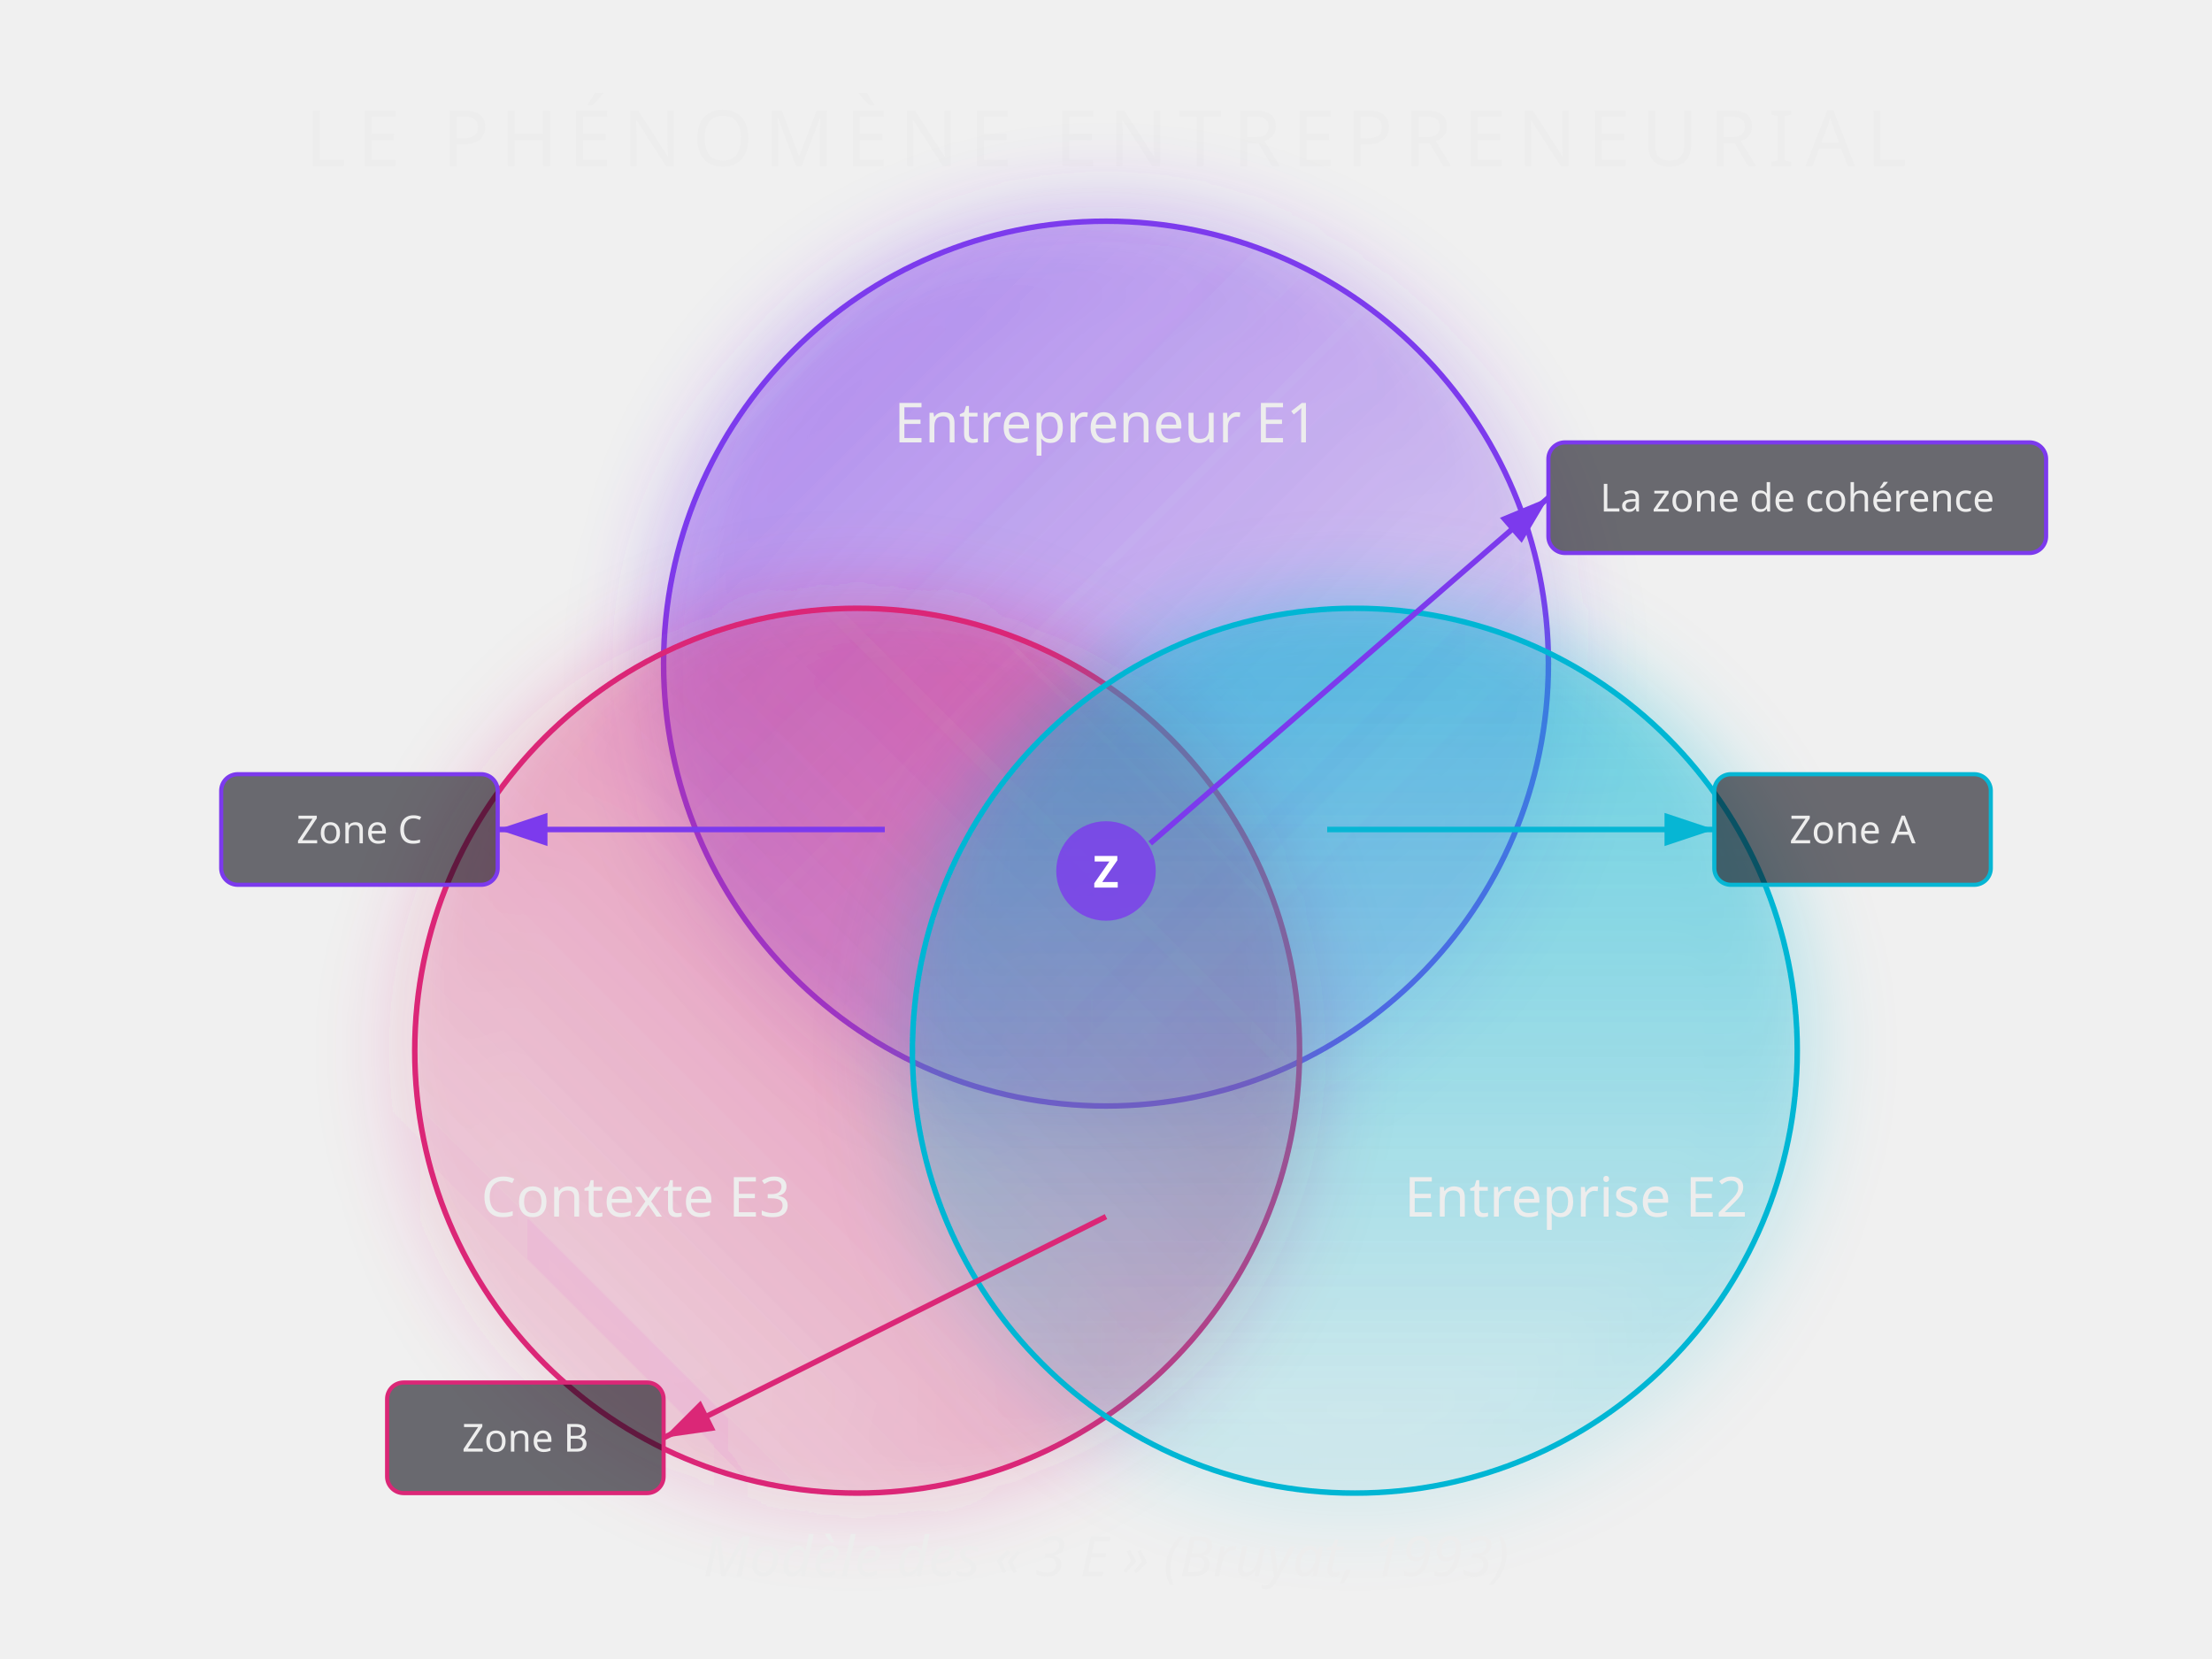
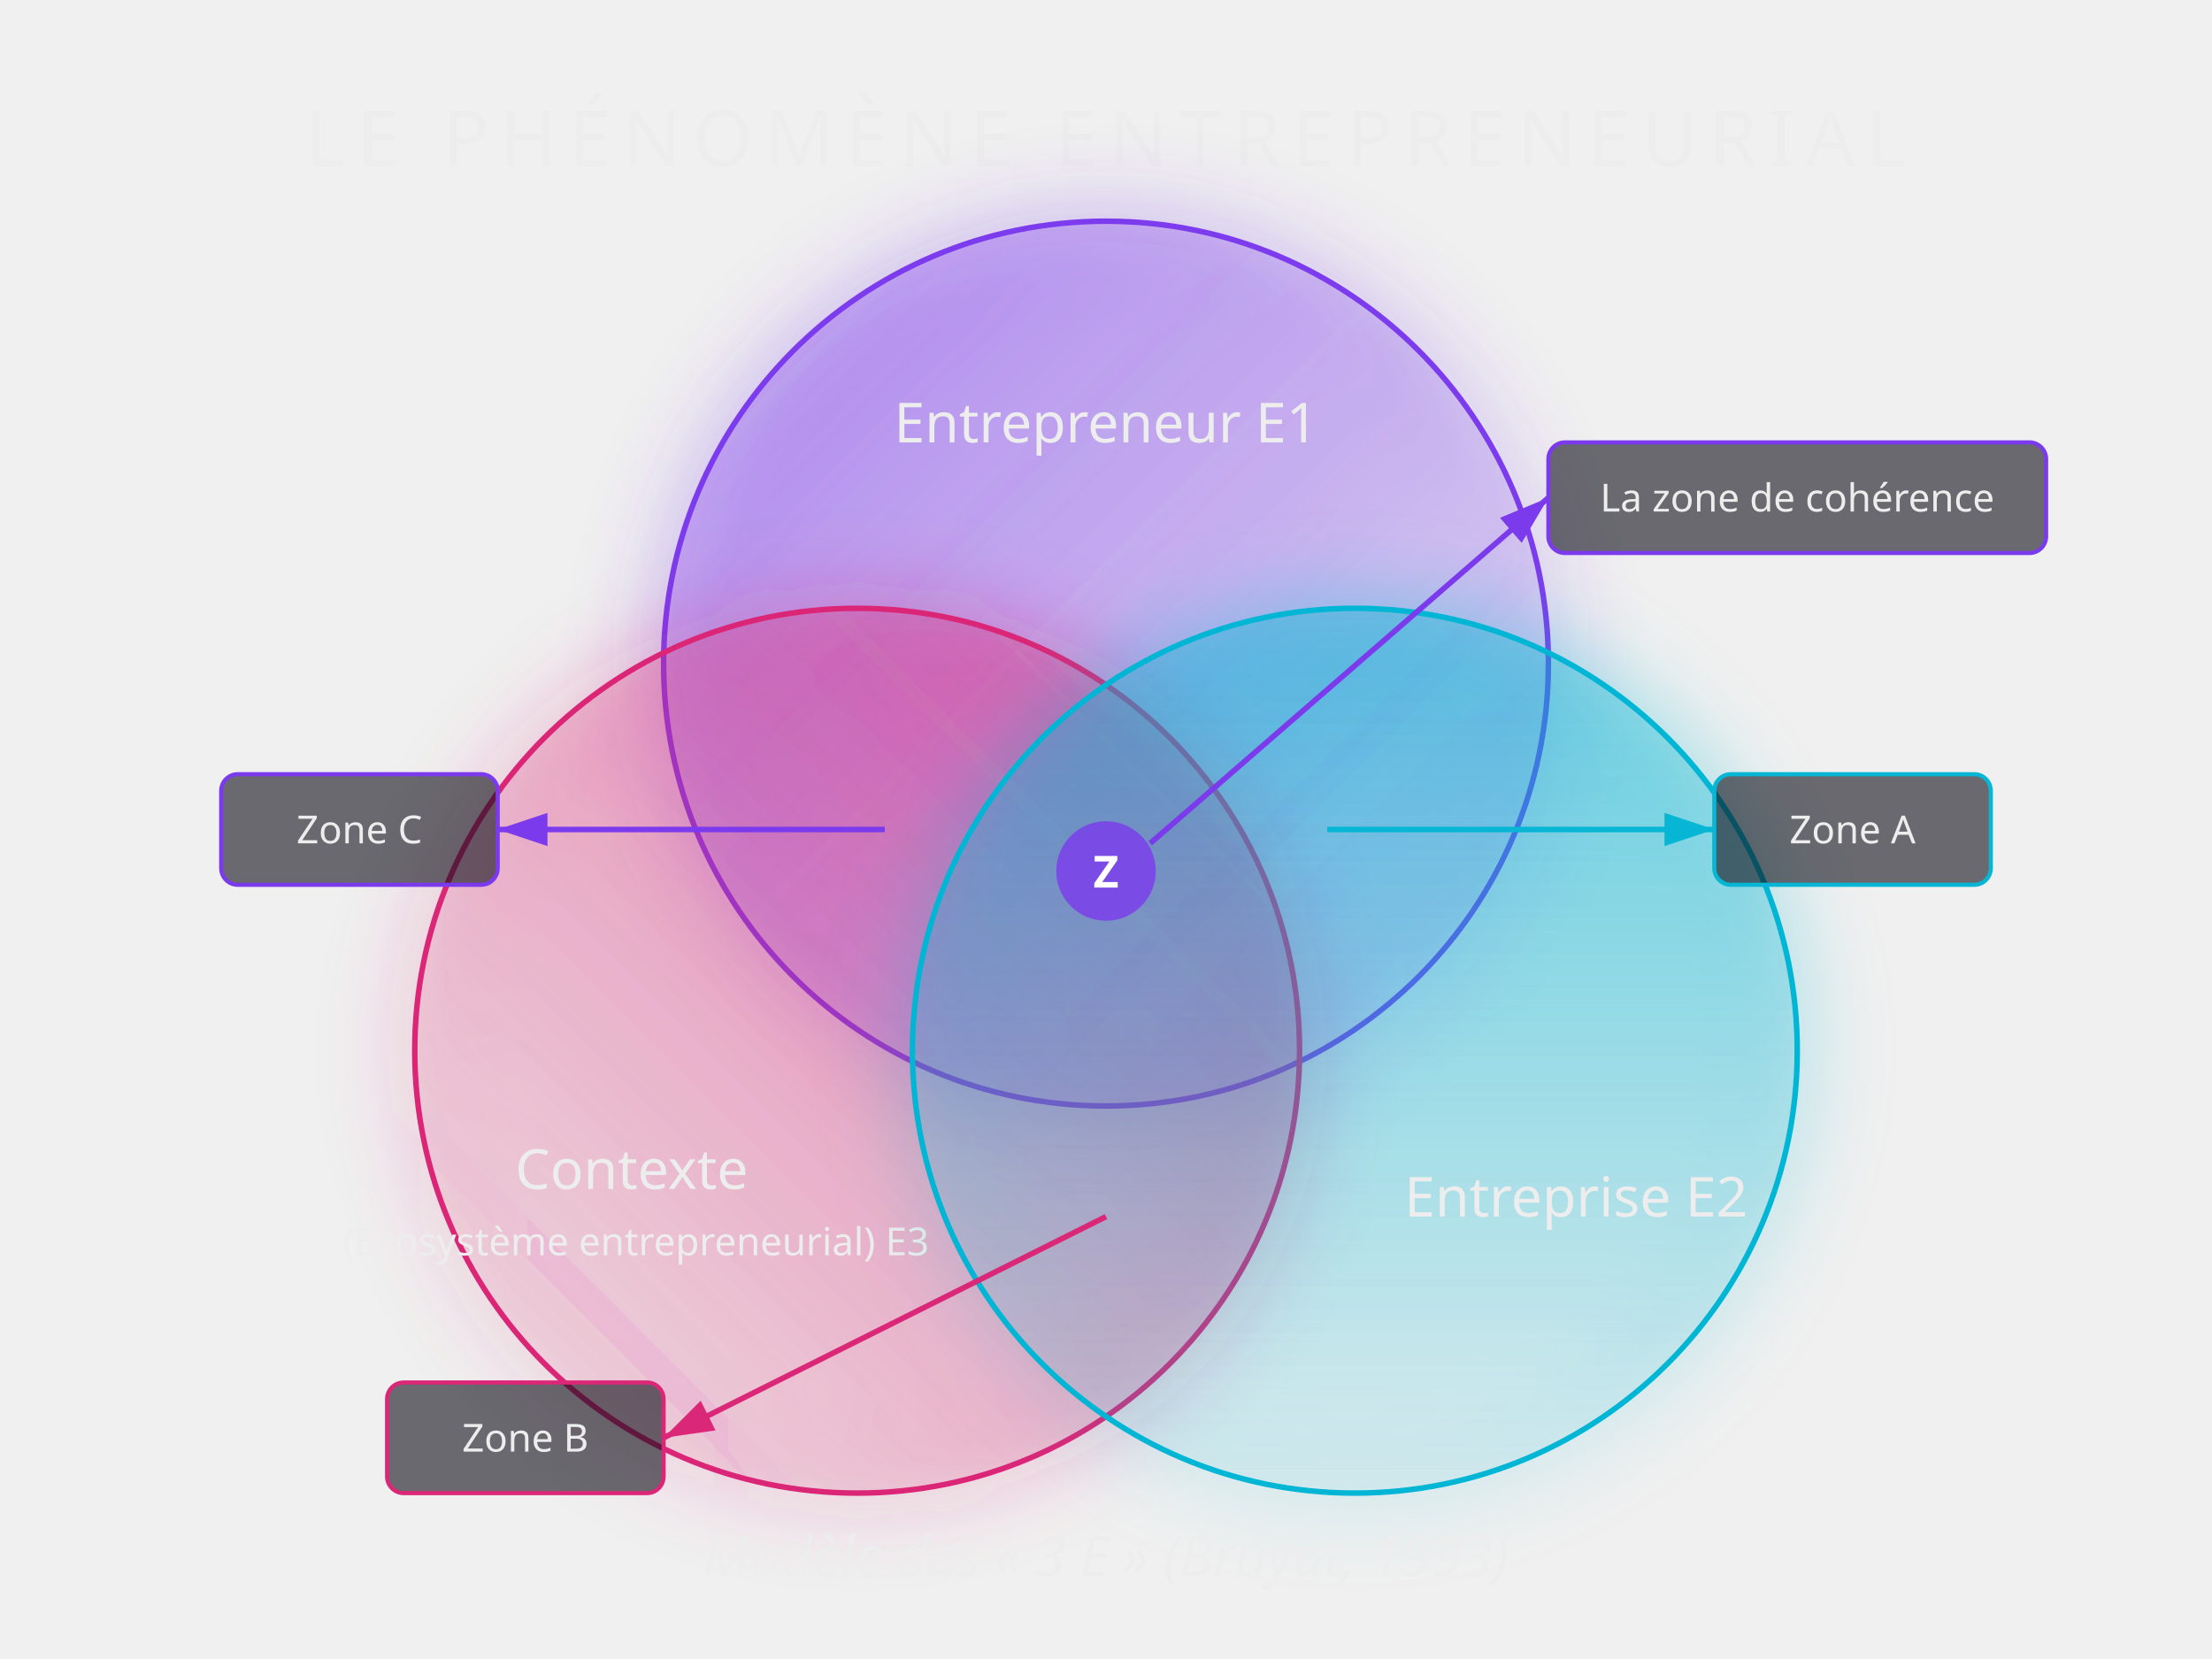
<svg xmlns="http://www.w3.org/2000/svg" viewBox="0 0 800 600">
  <defs>
    <linearGradient id="grad1" x1="0%" y1="0%" x2="100%" y2="100%">
      <stop offset="0%" stop-color="#7c3aed" stop-opacity="0.35" />
      <stop offset="100%" stop-color="#7c3aed" stop-opacity="0.05" />
    </linearGradient>
    <linearGradient id="grad2" x1="0%" y1="0%" x2="0%" y2="100%">
      <stop offset="0%" stop-color="#06b6d4" stop-opacity="0.35" />
      <stop offset="100%" stop-color="#06b6d4" stop-opacity="0.05" />
    </linearGradient>
    <linearGradient id="grad3" x1="100%" y1="0%" x2="0%" y2="100%">
      <stop offset="0%" stop-color="#db2777" stop-opacity="0.35" />
      <stop offset="100%" stop-color="#db2777" stop-opacity="0.05" />
    </linearGradient>
    <filter id="glow" x="-20%" y="-20%" width="140%" height="140%">
      <feGaussianBlur stdDeviation="15" result="blur" />
      <feMerge>
        <feMergeNode in="blur" />
        <feMergeNode in="SourceGraphic" />
      </feMerge>
    </filter>
    <marker id="arrow-Z" markerWidth="10" markerHeight="10" refX="9" refY="3" orient="auto" markerUnits="strokeWidth">
      <path d="M0,0 L0,6 L9,3 z" fill="#7c3aed" />
    </marker>
    <marker id="arrow-A" markerWidth="10" markerHeight="10" refX="9" refY="3" orient="auto" markerUnits="strokeWidth">
      <path d="M0,0 L0,6 L9,3 z" fill="#06b6d4" />
    </marker>
    <marker id="arrow-B" markerWidth="10" markerHeight="10" refX="9" refY="3" orient="auto" markerUnits="strokeWidth">
      <path d="M0,0 L0,6 L9,3 z" fill="#db2777" />
    </marker>
    <marker id="arrow-C" markerWidth="10" markerHeight="10" refX="9" refY="3" orient="auto" markerUnits="strokeWidth">
      <path d="M0,0 L0,6 L9,3 z" fill="#7c3aed" />
    </marker>
  </defs>
  <rect width="100%" height="100%" fill="transparent" />
  <text x="400" y="60" fill="#ededed" font-size="28" font-weight="200" font-family="system-ui, sans-serif" text-anchor="middle" letter-spacing="4">LE PHÉNOMÈNE ENTREPRENEURIAL</text>
  <circle cx="400" cy="240" r="160" fill="url(#grad1)" stroke="#7c3aed" stroke-width="2" filter="url(#glow)" />
  <text x="400" y="160" fill="#ededed" font-size="20" font-family="system-ui, sans-serif" text-anchor="middle" font-weight="300">Entrepreneur E1</text>
  <circle cx="310" cy="380" r="160" fill="url(#grad3)" stroke="#db2777" stroke-width="2" filter="url(#glow)" />
-   <text x="230" y="440" fill="#ededed" font-size="20" font-family="system-ui, sans-serif" text-anchor="middle" font-weight="300">Contexte E3</text>
+   <text x="230" y="430" fill="#ededed" font-family="system-ui, sans-serif" text-anchor="middle" font-weight="300">
+     <tspan x="230" dy="0" font-size="20">Contexte</tspan>
+     <tspan x="230" dy="24" font-size="14">(Ecosystème entrepreneurial) E3</tspan>
+   </text>
  <circle cx="490" cy="380" r="160" fill="url(#grad2)" stroke="#06b6d4" stroke-width="2" filter="url(#glow)" />
  <text x="570" y="440" fill="#ededed" font-size="20" font-family="system-ui, sans-serif" text-anchor="middle" font-weight="300">Entreprise E2</text>
  <circle cx="400" cy="315" r="18" fill="#7c3aed" opacity="0.8" />
  <text x="400" y="321" fill="#ffffff" font-size="16" font-family="system-ui, sans-serif" font-weight="bold" text-anchor="middle">Z</text>
  <g transform="translate(560, 160)">
    <rect x="0" y="0" width="180" height="40" rx="6" fill="rgba(15,15,26,0.6)" stroke="#7c3aed" stroke-width="1.5" />
    <text x="90" y="25" fill="#ededed" font-size="14" font-family="system-ui, sans-serif" text-anchor="middle">La zone de cohérence</text>
  </g>
  <line x1="416" y1="305" x2="560" y2="180" stroke="#7c3aed" stroke-width="2" marker-end="url(#arrow-Z)" />
  <g transform="translate(620, 280)">
    <rect x="0" y="0" width="100" height="40" rx="6" fill="rgba(15,15,26,0.6)" stroke="#06b6d4" stroke-width="1.5" />
    <text x="50" y="25" fill="#ededed" font-size="14" font-family="system-ui, sans-serif" text-anchor="middle">Zone A</text>
  </g>
  <line x1="480" y1="300" x2="620" y2="300" stroke="#06b6d4" stroke-width="2" marker-end="url(#arrow-A)" />
  <g transform="translate(140, 500)">
    <rect x="0" y="0" width="100" height="40" rx="6" fill="rgba(15,15,26,0.6)" stroke="#db2777" stroke-width="1.5" />
    <text x="50" y="25" fill="#ededed" font-size="14" font-family="system-ui, sans-serif" text-anchor="middle">Zone B</text>
  </g>
  <line x1="400" y1="440" x2="240" y2="520" stroke="#db2777" stroke-width="2" marker-end="url(#arrow-B)" />
  <g transform="translate(80, 280)">
    <rect x="0" y="0" width="100" height="40" rx="6" fill="rgba(15,15,26,0.6)" stroke="#7c3aed" stroke-width="1.5" />
    <text x="50" y="25" fill="#ededed" font-size="14" font-family="system-ui, sans-serif" text-anchor="middle">Zone C</text>
  </g>
  <line x1="320" y1="300" x2="180" y2="300" stroke="#7c3aed" stroke-width="2" marker-end="url(#arrow-C)" />
  <text x="400" y="570" fill="#ededed" font-size="20" font-weight="300" font-style="italic" font-family="system-ui, sans-serif" text-anchor="middle">Modèle des « 3 E » (Bruyat, 1993)</text>
</svg>
